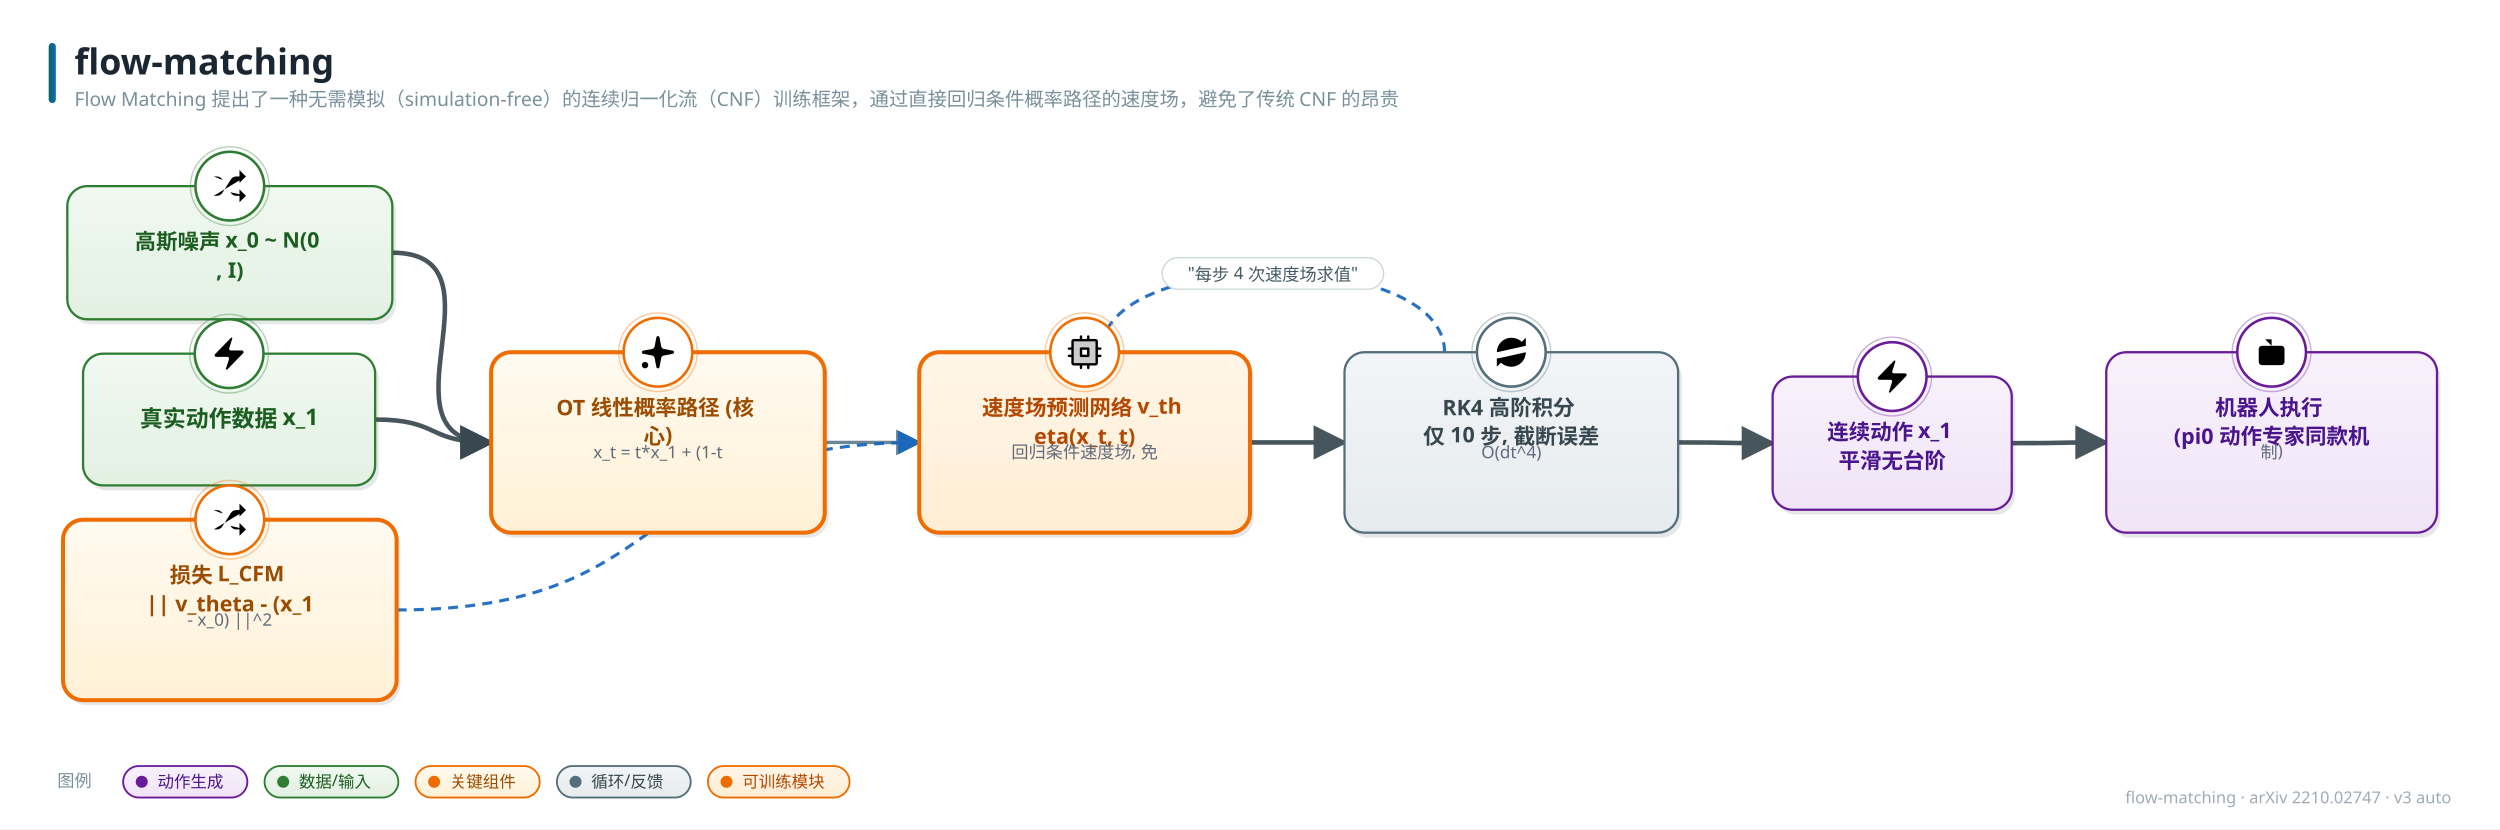
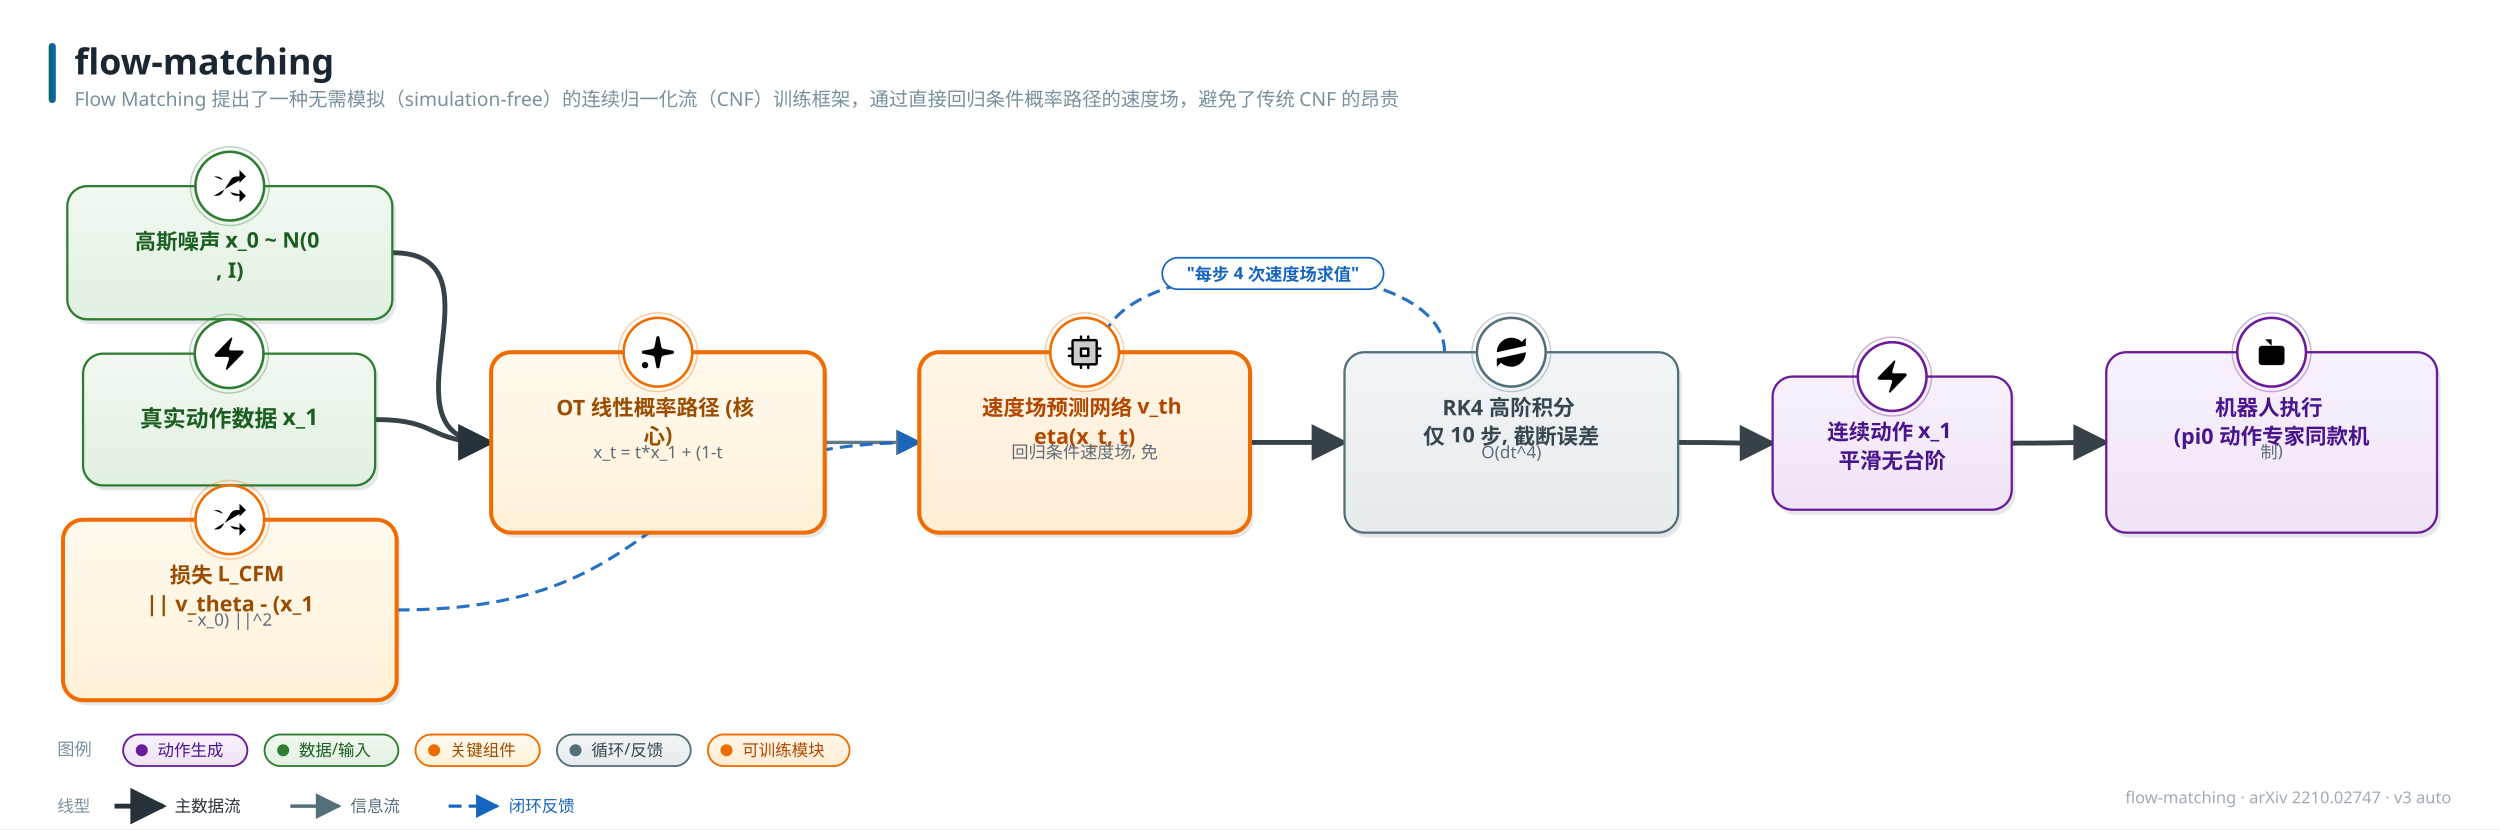
<svg xmlns="http://www.w3.org/2000/svg" width="1746" height="579" viewBox="0 0 1746 579" font-family="'PingFang SC','Hiragino Sans GB','Microsoft YaHei','Segoe UI',sans-serif">
  <style>text{font-family:'PingFang SC','Hiragino Sans GB','Microsoft YaHei','Segoe UI',sans-serif;} .lbl{font-weight:700;}</style>
  <defs>
    <linearGradient id="g-data" x1="0" y1="0" x2="0" y2="1">
      <stop offset="0" stop-color="#f1f9f1" />
      <stop offset="1" stop-color="#e2f0e2" />
    </linearGradient>
    <linearGradient id="g-frozen" x1="0" y1="0" x2="0" y2="1">
      <stop offset="0" stop-color="#f0f7fe" />
      <stop offset="1" stop-color="#dcecfb" />
    </linearGradient>
    <linearGradient id="g-train" x1="0" y1="0" x2="0" y2="1">
      <stop offset="0" stop-color="#fff6e8" />
      <stop offset="1" stop-color="#ffedd4" />
    </linearGradient>
    <linearGradient id="g-loss" x1="0" y1="0" x2="0" y2="1">
      <stop offset="0" stop-color="#fdf0f1" />
      <stop offset="1" stop-color="#f9e0e2" />
    </linearGradient>
    <linearGradient id="g-act" x1="0" y1="0" x2="0" y2="1">
      <stop offset="0" stop-color="#f8f1fb" />
      <stop offset="1" stop-color="#f0e4f7" />
    </linearGradient>
    <linearGradient id="g-loop" x1="0" y1="0" x2="0" y2="1">
      <stop offset="0" stop-color="#f2f5f7" />
      <stop offset="1" stop-color="#e6ebee" />
    </linearGradient>
    <linearGradient id="g-env" x1="0" y1="0" x2="0" y2="1">
      <stop offset="0" stop-color="#eef8f6" />
      <stop offset="1" stop-color="#dcf0ec" />
    </linearGradient>
    <linearGradient id="g-mem" x1="0" y1="0" x2="0" y2="1">
      <stop offset="0" stop-color="#fffef0" />
      <stop offset="1" stop-color="#fdf6d8" />
    </linearGradient>
    <linearGradient id="g-reward" x1="0" y1="0" x2="0" y2="1">
      <stop offset="0" stop-color="#fdf2f7" />
      <stop offset="1" stop-color="#f9e2ed" />
    </linearGradient>
    <linearGradient id="g-key" x1="0" y1="0" x2="0" y2="1">
      <stop offset="0" stop-color="#fffaf0" />
      <stop offset="1" stop-color="#fff1d6" />
    </linearGradient>
    <linearGradient id="g-title" x1="0" y1="0" x2="1" y2="0">
      <stop offset="0" stop-color="#00695c" />
      <stop offset="1" stop-color="#1565c0" />
    </linearGradient>
    <marker id="arr-main" viewBox="0 0 10 10" refX="9" refY="5" markerWidth="7.5" markerHeight="7.5" orient="auto-start-reverse">
-       <path d="M0 0 L10 5 L0 10 z" fill="#607d8b" />
+       <path d="M0 0 L10 5 L0 10 z" fill="#546e7a" />
    </marker>
    <marker id="arr-thick" viewBox="0 0 10 10" refX="9" refY="5" markerWidth="7.5" markerHeight="7.5" orient="auto-start-reverse">
-       <path d="M0 0 L10 5 L0 10 z" fill="#37474f" />
+       <path d="M0 0 L10 5 L0 10 z" fill="#263238" />
    </marker>
    <marker id="arr-thin" viewBox="0 0 10 10" refX="9" refY="5" markerWidth="7.5" markerHeight="7.5" orient="auto-start-reverse">
-       <path d="M0 0 L10 5 L0 10 z" fill="#90a4ae" />
+       <path d="M0 0 L10 5 L0 10 z" fill="#9fb0bb" />
    </marker>
    <marker id="arr-fb" viewBox="0 0 10 10" refX="9" refY="5" markerWidth="7.5" markerHeight="7.5" orient="auto-start-reverse">
      <path d="M0 0 L10 5 L0 10 z" fill="#1565c0" />
    </marker>
    <marker id="arr-loss" viewBox="0 0 10 10" refX="9" refY="5" markerWidth="7.5" markerHeight="7.5" orient="auto-start-reverse">
      <path d="M0 0 L10 5 L0 10 z" fill="#c62828" />
    </marker>
  </defs>
  <rect width="1746" height="579" fill="#ffffff" />
  <rect x="34" y="30" width="5" height="42" rx="2.5" fill="url(#g-title)" />
  <text x="52" y="52" font-size="25" font-weight="800" fill="#1a2733">flow-matching</text>
  <text x="52" y="74" font-size="13.5" fill="#78909c">Flow Matching 提出了一种无需模拟（simulation-free）的连续归一化流（CNF）训练框架，通过直接回归条件概率路径的速度场，避免了传统 CNF 的昂贵 </text>
  <text x="1712" y="561" font-size="11.5" fill="#a0aab4" text-anchor="end">flow-matching · arXiv 2210.02747 · v3 auto</text>
-   <path d="M 274.0 176.5 C 358.6 176.5, 258.4 309.0, 343.0 309.0" fill="none" stroke="#37474f" stroke-width="3.2" marker-end="url(#arr-thick)" opacity="0.92" />
-   <path d="M 262.0 293.0 C 308.0 293.0, 297.0 309.0, 343.0 309.0" fill="none" stroke="#37474f" stroke-width="3.2" marker-end="url(#arr-thick)" opacity="0.92" />
-   <path d="M 576.0 309.0 C 622.0 309.0, 596.0 309.0, 642.0 309.0" fill="none" stroke="#607d8b" stroke-width="2.4" marker-end="url(#arr-main)" opacity="0.92" />
-   <path d="M 277.0 426.0 C 479.4 426.0, 439.6 309.0, 642.0 309.0" fill="none" stroke="#1565c0" stroke-width="2.2" stroke-dasharray="7 5" marker-end="url(#arr-fb)" opacity="0.92" />
-   <path d="M 873.0 309.0 C 919.0 309.0, 893.0 309.0, 939.0 309.0" fill="none" stroke="#37474f" stroke-width="3.2" marker-end="url(#arr-thick)" opacity="0.92" />
-   <path d="M 1008.9 246.0 C 1008.9 172.0, 769.0 172.0, 769.0 246.0" fill="none" stroke="#1565c0" stroke-width="2.2" stroke-dasharray="7 5" marker-end="url(#arr-fb)" opacity="0.92" />
-   <path d="M 1172.0 309.0 C 1218.0 309.0, 1192.0 309.5, 1238.0 309.5" fill="none" stroke="#37474f" stroke-width="3.2" marker-end="url(#arr-thick)" opacity="0.92" />
-   <path d="M 1405.0 309.5 C 1451.0 309.5, 1425.0 309.0, 1471.0 309.0" fill="none" stroke="#37474f" stroke-width="3.2" marker-end="url(#arr-thick)" opacity="0.92" />
+   <path d="M 274.0 176.5 C 358.6 176.5, 258.4 309.0, 343.0 309.0" fill="none" stroke="#263238" stroke-width="3.4" marker-end="url(#arr-thick)" opacity="0.92" />
+   <path d="M 262.0 293.0 C 308.0 293.0, 297.0 309.0, 343.0 309.0" fill="none" stroke="#263238" stroke-width="3.4" marker-end="url(#arr-thick)" opacity="0.92" />
+   <path d="M 576.0 309.0 C 622.0 309.0, 596.0 309.0, 642.0 309.0" fill="none" stroke="#546e7a" stroke-width="2.4" marker-end="url(#arr-main)" opacity="0.92" />
+   <path d="M 277.0 426.0 C 479.4 426.0, 439.6 309.0, 642.0 309.0" fill="none" stroke="#1565c0" stroke-width="2.2" stroke-dasharray="9 5" marker-end="url(#arr-fb)" opacity="0.92" />
+   <path d="M 873.0 309.0 C 919.0 309.0, 893.0 309.0, 939.0 309.0" fill="none" stroke="#263238" stroke-width="3.4" marker-end="url(#arr-thick)" opacity="0.92" />
+   <path d="M 1008.9 246.0 C 1008.9 172.0, 769.0 172.0, 769.0 246.0" fill="none" stroke="#1565c0" stroke-width="2.2" stroke-dasharray="9 5" marker-end="url(#arr-fb)" opacity="0.92" />
+   <path d="M 1172.0 309.0 C 1218.0 309.0, 1192.0 309.5, 1238.0 309.5" fill="none" stroke="#263238" stroke-width="3.4" marker-end="url(#arr-thick)" opacity="0.92" />
+   <path d="M 1405.0 309.5 C 1451.0 309.5, 1425.0 309.0, 1471.0 309.0" fill="none" stroke="#263238" stroke-width="3.4" marker-end="url(#arr-thick)" opacity="0.92" />
  <rect x="49.5" y="133.5" width="227" height="93" rx="14" fill="#37474f" opacity="0.13" />
  <rect x="47" y="130" width="227" height="93" rx="14" fill="url(#g-data)" stroke="#2e7d32" stroke-width="1.6" />
  <circle cx="160.5" cy="130" r="24" fill="#ffffff" stroke="#2e7d32" stroke-width="1.8" />
  <circle cx="160.5" cy="130" r="27.5" fill="none" stroke="#2e7d32" stroke-width="1" opacity="0.35" />
  <g transform="translate(147.0,116.5) scale(1.125)">
    <path d="m18 14 4 4-4 4" />
    <path d="m18 2 4 4-4 4" />
    <path d="M2 18h1.973a4 4 0 0 0 3.3-1.7l5.454-8.6a4 4 0 0 1 3.3-1.7H22" />
    <path d="M2 6h1.972a4 4 0 0 1 3.6 2.2" />
    <path d="M22 18h-6.041a4 4 0 0 1-3.3-1.8l-.359-.45" />
  </g>
  <text x="160.5" y="174" font-size="15" class="lbl" fill="#1b5e20" text-anchor="middle">
    <tspan x="160.5" dy="0">高斯噪声 x_0 ~ N(0</tspan>
    <tspan x="160.5" dy="20">, I)</tspan>
  </text>
  <rect x="345.5" y="249.5" width="233" height="126" rx="14" fill="#37474f" opacity="0.13" />
  <rect x="343" y="246" width="233" height="126" rx="14" fill="url(#g-key)" stroke="#ef6c00" stroke-width="2.8" />
  <circle cx="459.5" cy="246" r="24" fill="#ffffff" stroke="#ef6c00" stroke-width="1.8" />
  <circle cx="459.5" cy="246" r="27.5" fill="none" stroke="#ef6c00" stroke-width="1" opacity="0.35" />
  <g transform="translate(446.0,232.5) scale(1.125)">
    <path d="M11.017 2.814a1 1 0 0 1 1.966 0l1.051 5.558a2 2 0 0 0 1.594 1.594l5.558 1.051a1 1 0 0 1 0 1.966l-5.558 1.051a2 2 0 0 0-1.594 1.594l-1.051 5.558a1 1 0 0 1-1.966 0l-1.051-5.558a2 2 0 0 0-1.594-1.594l-5.558-1.051a1 1 0 0 1 0-1.966l5.558-1.051a2 2 0 0 0 1.594-1.594z" />
    <path d="M20 2v4" />
    <path d="M22 4h-4" />
    <circle cx="4" cy="20" r="2" />
  </g>
  <text x="459.5" y="290" font-size="15" class="lbl" fill="#9a4d00" text-anchor="middle">
    <tspan x="459.5" dy="0">OT 线性概率路径 (核</tspan>
    <tspan x="459.5" dy="20">心)</tspan>
  </text>
  <text x="459.5" y="320" font-size="12" fill="#5f6b7a" text-anchor="middle">x_t = t*x_1 + (1-t</text>
  <rect x="60.5" y="250.5" width="204" height="92" rx="14" fill="#37474f" opacity="0.13" />
  <rect x="58" y="247" width="204" height="92" rx="14" fill="url(#g-data)" stroke="#2e7d32" stroke-width="1.6" />
  <circle cx="160.0" cy="247" r="24" fill="#ffffff" stroke="#2e7d32" stroke-width="1.8" />
  <circle cx="160.0" cy="247" r="27.5" fill="none" stroke="#2e7d32" stroke-width="1" opacity="0.35" />
  <g transform="translate(146.5,233.5) scale(1.125)">
    <path d="M4 14a1 1 0 0 1-.78-1.63l9.9-10.2a.5.5 0 0 1 .86.46l-1.92 6.02A1 1 0 0 0 13 10h7a1 1 0 0 1 .78 1.63l-9.9 10.2a.5.5 0 0 1-.86-.46l1.92-6.02A1 1 0 0 0 11 14z" />
  </g>
  <text x="160.0" y="298" font-size="16" class="lbl" fill="#1b5e20" text-anchor="middle">真实动作数据 x_1</text>
  <rect x="644.5" y="249.5" width="231" height="126" rx="14" fill="#37474f" opacity="0.13" />
  <rect x="642" y="246" width="231" height="126" rx="14" fill="url(#g-train)" stroke="#ef6c00" stroke-width="2.8" />
  <circle cx="757.5" cy="246" r="24" fill="#ffffff" stroke="#ef6c00" stroke-width="1.8" />
  <circle cx="757.5" cy="246" r="27.5" fill="none" stroke="#ef6c00" stroke-width="1" opacity="0.35" />
  <g transform="translate(744.0,232.5) scale(0.1055)">
    <path d="M200,48H56a8,8,0,0,0-8,8V200a8,8,0,0,0,8,8H200a8,8,0,0,0,8-8V56A8,8,0,0,0,200,48ZM152,152H104V104h48Z" opacity="0.2" />
    <path d="M152,96H104a8,8,0,0,0-8,8v48a8,8,0,0,0,8,8h48a8,8,0,0,0,8-8V104A8,8,0,0,0,152,96Zm-8,48H112V112h32Zm88,0H216V112h16a8,8,0,0,0,0-16H216V56a16,16,0,0,0-16-16H160V24a8,8,0,0,0-16,0V40H112V24a8,8,0,0,0-16,0V40H56A16,16,0,0,0,40,56V96H24a8,8,0,0,0,0,16H40v32H24a8,8,0,0,0,0,16H40v40a16,16,0,0,0,16,16H96v16a8,8,0,0,0,16,0V216h32v16a8,8,0,0,0,16,0V216h40a16,16,0,0,0,16-16V160h16a8,8,0,0,0,0-16Zm-32,56H56V56H200v95.87s0,.09,0,.13,0,.09,0,.13V200Z" />
  </g>
  <text x="757.5" y="290" font-size="15" class="lbl" fill="#b34700" text-anchor="middle">
    <tspan x="757.5" dy="0">速度场预测网络 v_th</tspan>
    <tspan x="757.5" dy="20">eta(x_t, t)</tspan>
  </text>
  <text x="757.5" y="320" font-size="12" fill="#5f6b7a" text-anchor="middle">回归条件速度场, 免</text>
  <rect x="46.5" y="366.5" width="233" height="126" rx="14" fill="#37474f" opacity="0.13" />
  <rect x="44" y="363" width="233" height="126" rx="14" fill="url(#g-key)" stroke="#ef6c00" stroke-width="2.8" />
  <circle cx="160.5" cy="363" r="24" fill="#ffffff" stroke="#ef6c00" stroke-width="1.8" />
  <circle cx="160.5" cy="363" r="27.5" fill="none" stroke="#ef6c00" stroke-width="1" opacity="0.35" />
  <g transform="translate(147.0,349.5) scale(1.125)">
    <path d="m18 14 4 4-4 4" />
    <path d="m18 2 4 4-4 4" />
    <path d="M2 18h1.973a4 4 0 0 0 3.3-1.7l5.454-8.6a4 4 0 0 1 3.3-1.7H22" />
    <path d="M2 6h1.972a4 4 0 0 1 3.6 2.2" />
    <path d="M22 18h-6.041a4 4 0 0 1-3.3-1.8l-.359-.45" />
  </g>
  <text x="160.5" y="407" font-size="15" class="lbl" fill="#9a4d00" text-anchor="middle">
    <tspan x="160.5" dy="0">损失 L_CFM</tspan>
    <tspan x="160.5" dy="20">|| v_theta - (x_1 </tspan>
  </text>
  <text x="160.5" y="437" font-size="12" fill="#5f6b7a" text-anchor="middle">- x_0) ||^2</text>
  <rect x="941.5" y="249.5" width="233" height="126" rx="14" fill="#37474f" opacity="0.13" />
  <rect x="939" y="246" width="233" height="126" rx="14" fill="url(#g-loop)" stroke="#546e7a" stroke-width="1.6" />
  <circle cx="1055.5" cy="246" r="24" fill="#ffffff" stroke="#546e7a" stroke-width="1.8" />
  <circle cx="1055.5" cy="246" r="27.5" fill="none" stroke="#546e7a" stroke-width="1" opacity="0.35" />
  <g transform="translate(1042.0,232.5) scale(1.125)">
    <path d="M3 12a9 9 0 0 1 9-9 9.75 9.75 0 0 1 6.74 2.74L21 8" />
    <path d="M21 3v5h-5" />
    <path d="M21 12a9 9 0 0 1-9 9 9.75 9.75 0 0 1-6.74-2.74L3 16" />
    <path d="M8 16H3v5" />
  </g>
  <text x="1055.5" y="290" font-size="15" class="lbl" fill="#37474f" text-anchor="middle">
    <tspan x="1055.5" dy="0">RK4 高阶积分</tspan>
    <tspan x="1055.5" dy="20">仅 10 步, 截断误差 </tspan>
  </text>
  <text x="1055.5" y="320" font-size="12" fill="#5f6b7a" text-anchor="middle">O(dt^4)</text>
  <rect x="1240.5" y="266.5" width="167" height="93" rx="14" fill="#37474f" opacity="0.13" />
  <rect x="1238" y="263" width="167" height="93" rx="14" fill="url(#g-act)" stroke="#6a1b9a" stroke-width="1.6" />
  <circle cx="1321.5" cy="263" r="24" fill="#ffffff" stroke="#6a1b9a" stroke-width="1.8" />
  <circle cx="1321.5" cy="263" r="27.5" fill="none" stroke="#6a1b9a" stroke-width="1" opacity="0.35" />
  <g transform="translate(1308.0,249.5) scale(1.125)">
    <path d="M4 14a1 1 0 0 1-.78-1.63l9.9-10.2a.5.5 0 0 1 .86.46l-1.92 6.02A1 1 0 0 0 13 10h7a1 1 0 0 1 .78 1.63l-9.9 10.2a.5.5 0 0 1-.86-.46l1.92-6.02A1 1 0 0 0 11 14z" />
  </g>
  <text x="1321.5" y="307" font-size="15" class="lbl" fill="#4a148c" text-anchor="middle">
    <tspan x="1321.5" dy="0">连续动作 x_1</tspan>
    <tspan x="1321.5" dy="20">平滑无台阶</tspan>
  </text>
  <rect x="1473.5" y="249.5" width="231" height="126" rx="14" fill="#37474f" opacity="0.13" />
  <rect x="1471" y="246" width="231" height="126" rx="14" fill="url(#g-act)" stroke="#6a1b9a" stroke-width="1.6" />
  <circle cx="1586.5" cy="246" r="24" fill="#ffffff" stroke="#6a1b9a" stroke-width="1.8" />
  <circle cx="1586.5" cy="246" r="27.5" fill="none" stroke="#6a1b9a" stroke-width="1" opacity="0.35" />
  <g transform="translate(1573.0,232.5) scale(1.125)">
    <path d="M12 8V4H8" />
    <rect width="16" height="12" x="4" y="8" rx="2" />
    <path d="M2 14h2" />
    <path d="M20 14h2" />
    <path d="M15 13v2" />
    <path d="M9 13v2" />
  </g>
  <text x="1586.5" y="290" font-size="15" class="lbl" fill="#4a148c" text-anchor="middle">
    <tspan x="1586.5" dy="0">机器人执行</tspan>
    <tspan x="1586.5" dy="20">(pi0 动作专家同款机</tspan>
  </text>
  <text x="1586.5" y="320" font-size="12" fill="#5f6b7a" text-anchor="middle">制)</text>
  <g transform="translate(889.0,191.0)">
-     <rect x="-77.3" y="-11" width="154.6" height="22" rx="11" fill="#ffffff" stroke="#cfd8dc" />
-     <text y="4" font-size="12" fill="#455a64" text-anchor="middle">"每步 4 次速度场求值"</text>
-   </g>
-   <text x="40" y="549.5" font-size="12" fill="#78909c">图例</text>
-   <g>
-     <rect x="86" y="535" width="86.76" height="22" rx="11" fill="url(#g-act)" stroke="#6a1b9a" stroke-width="1.3" />
-     <circle cx="99" cy="546" r="4.2" fill="#6a1b9a" />
-     <text x="110" y="550" font-size="11.5" fill="#4a148c">动作生成</text>
-   </g>
-   <g>
-     <rect x="184.76" y="535" width="93.43" height="22" rx="11" fill="url(#g-data)" stroke="#2e7d32" stroke-width="1.3" />
-     <circle cx="197.76" cy="546" r="4.2" fill="#2e7d32" />
-     <text x="208.76" y="550" font-size="11.5" fill="#1b5e20">数据/输入</text>
-   </g>
-   <g>
-     <rect x="290.19" y="535" width="86.76" height="22" rx="11" fill="url(#g-key)" stroke="#ef6c00" stroke-width="1.3" />
-     <circle cx="303.19" cy="546" r="4.2" fill="#ef6c00" />
-     <text x="314.19" y="550" font-size="11.5" fill="#9a4d00">关键组件</text>
-   </g>
-   <g>
-     <rect x="388.95" y="535" width="93.43" height="22" rx="11" fill="url(#g-loop)" stroke="#546e7a" stroke-width="1.3" />
-     <circle cx="401.95" cy="546" r="4.2" fill="#546e7a" />
-     <text x="412.95" y="550" font-size="11.5" fill="#37474f">循环/反馈</text>
-   </g>
-   <g>
-     <rect x="494.38" y="535" width="98.95" height="22" rx="11" fill="url(#g-train)" stroke="#ef6c00" stroke-width="1.3" />
-     <circle cx="507.38" cy="546" r="4.2" fill="#ef6c00" />
-     <text x="518.38" y="550" font-size="11.5" fill="#b34700">可训练模块</text>
+     <rect x="-77.3" y="-11" width="154.6" height="22" rx="11" fill="#ffffff" stroke="#1565c0" stroke-width="1.2" />
+     <text y="4" font-size="12" fill="#1565c0" font-weight="600" text-anchor="middle">"每步 4 次速度场求值"</text>
+   </g>
+   <text x="40" y="527.5" font-size="12" fill="#78909c">图例</text>
+   <g>
+     <rect x="86" y="513" width="86.76" height="22" rx="11" fill="url(#g-act)" stroke="#6a1b9a" stroke-width="1.3" />
+     <circle cx="99" cy="524" r="4.2" fill="#6a1b9a" />
+     <text x="110" y="528" font-size="11.5" fill="#4a148c">动作生成</text>
+   </g>
+   <g>
+     <rect x="184.76" y="513" width="93.43" height="22" rx="11" fill="url(#g-data)" stroke="#2e7d32" stroke-width="1.3" />
+     <circle cx="197.76" cy="524" r="4.2" fill="#2e7d32" />
+     <text x="208.76" y="528" font-size="11.5" fill="#1b5e20">数据/输入</text>
+   </g>
+   <g>
+     <rect x="290.19" y="513" width="86.76" height="22" rx="11" fill="url(#g-key)" stroke="#ef6c00" stroke-width="1.3" />
+     <circle cx="303.19" cy="524" r="4.2" fill="#ef6c00" />
+     <text x="314.19" y="528" font-size="11.5" fill="#9a4d00">关键组件</text>
+   </g>
+   <g>
+     <rect x="388.95" y="513" width="93.43" height="22" rx="11" fill="url(#g-loop)" stroke="#546e7a" stroke-width="1.3" />
+     <circle cx="401.95" cy="524" r="4.2" fill="#546e7a" />
+     <text x="412.95" y="528" font-size="11.5" fill="#37474f">循环/反馈</text>
+   </g>
+   <g>
+     <rect x="494.38" y="513" width="98.95" height="22" rx="11" fill="url(#g-train)" stroke="#ef6c00" stroke-width="1.3" />
+     <circle cx="507.38" cy="524" r="4.2" fill="#ef6c00" />
+     <text x="518.38" y="528" font-size="11.5" fill="#b34700">可训练模块</text>
+   </g>
+   <text x="40" y="567" font-size="11.5" fill="#78909c">线型</text>
+   <g>
+     <path d="M 80 563 h 34" stroke="#263238" stroke-width="3.4" marker-end="url(#arr-thick)" />
+     <text x="122" y="567" font-size="11.5" fill="#263238">主数据流</text>
+   </g>
+   <g>
+     <path d="M 202.76 563 h 34" stroke="#546e7a" stroke-width="2.4" marker-end="url(#arr-main)" />
+     <text x="244.76" y="567" font-size="11.5" fill="#546e7a">信息流</text>
+   </g>
+   <g>
+     <path d="M 313.33 563 h 34" stroke="#1565c0" stroke-width="2.2" stroke-dasharray="9 5" marker-end="url(#arr-fb)" />
+     <text x="355.33" y="567" font-size="11.5" fill="#1565c0">闭环反馈</text>
  </g>
</svg>
